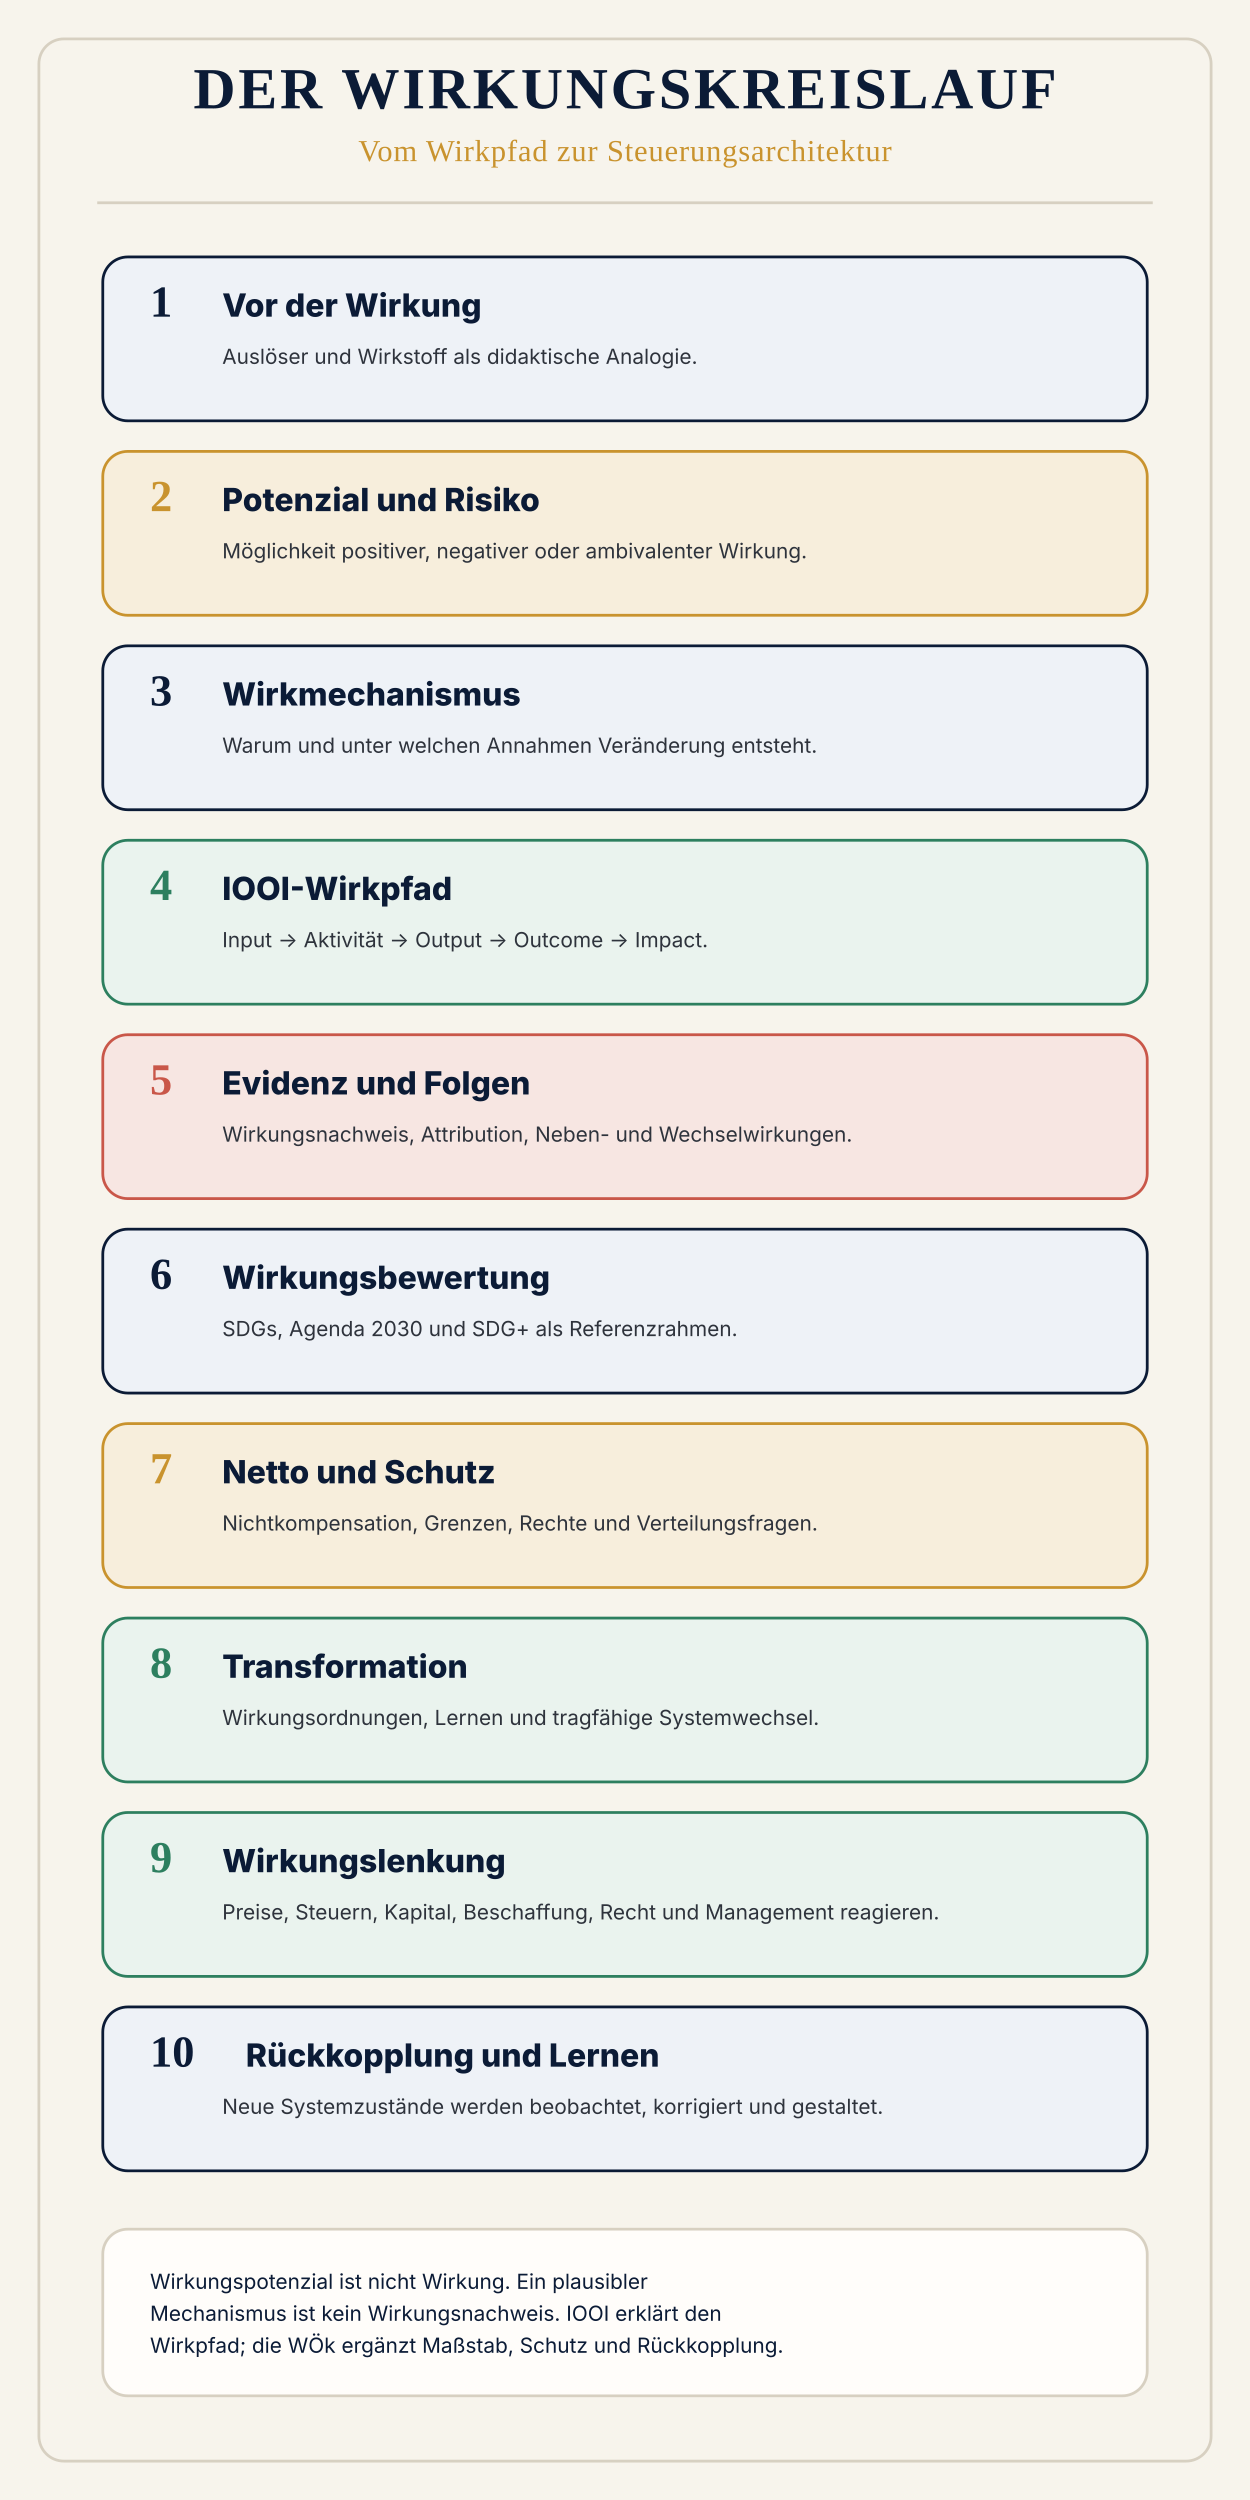
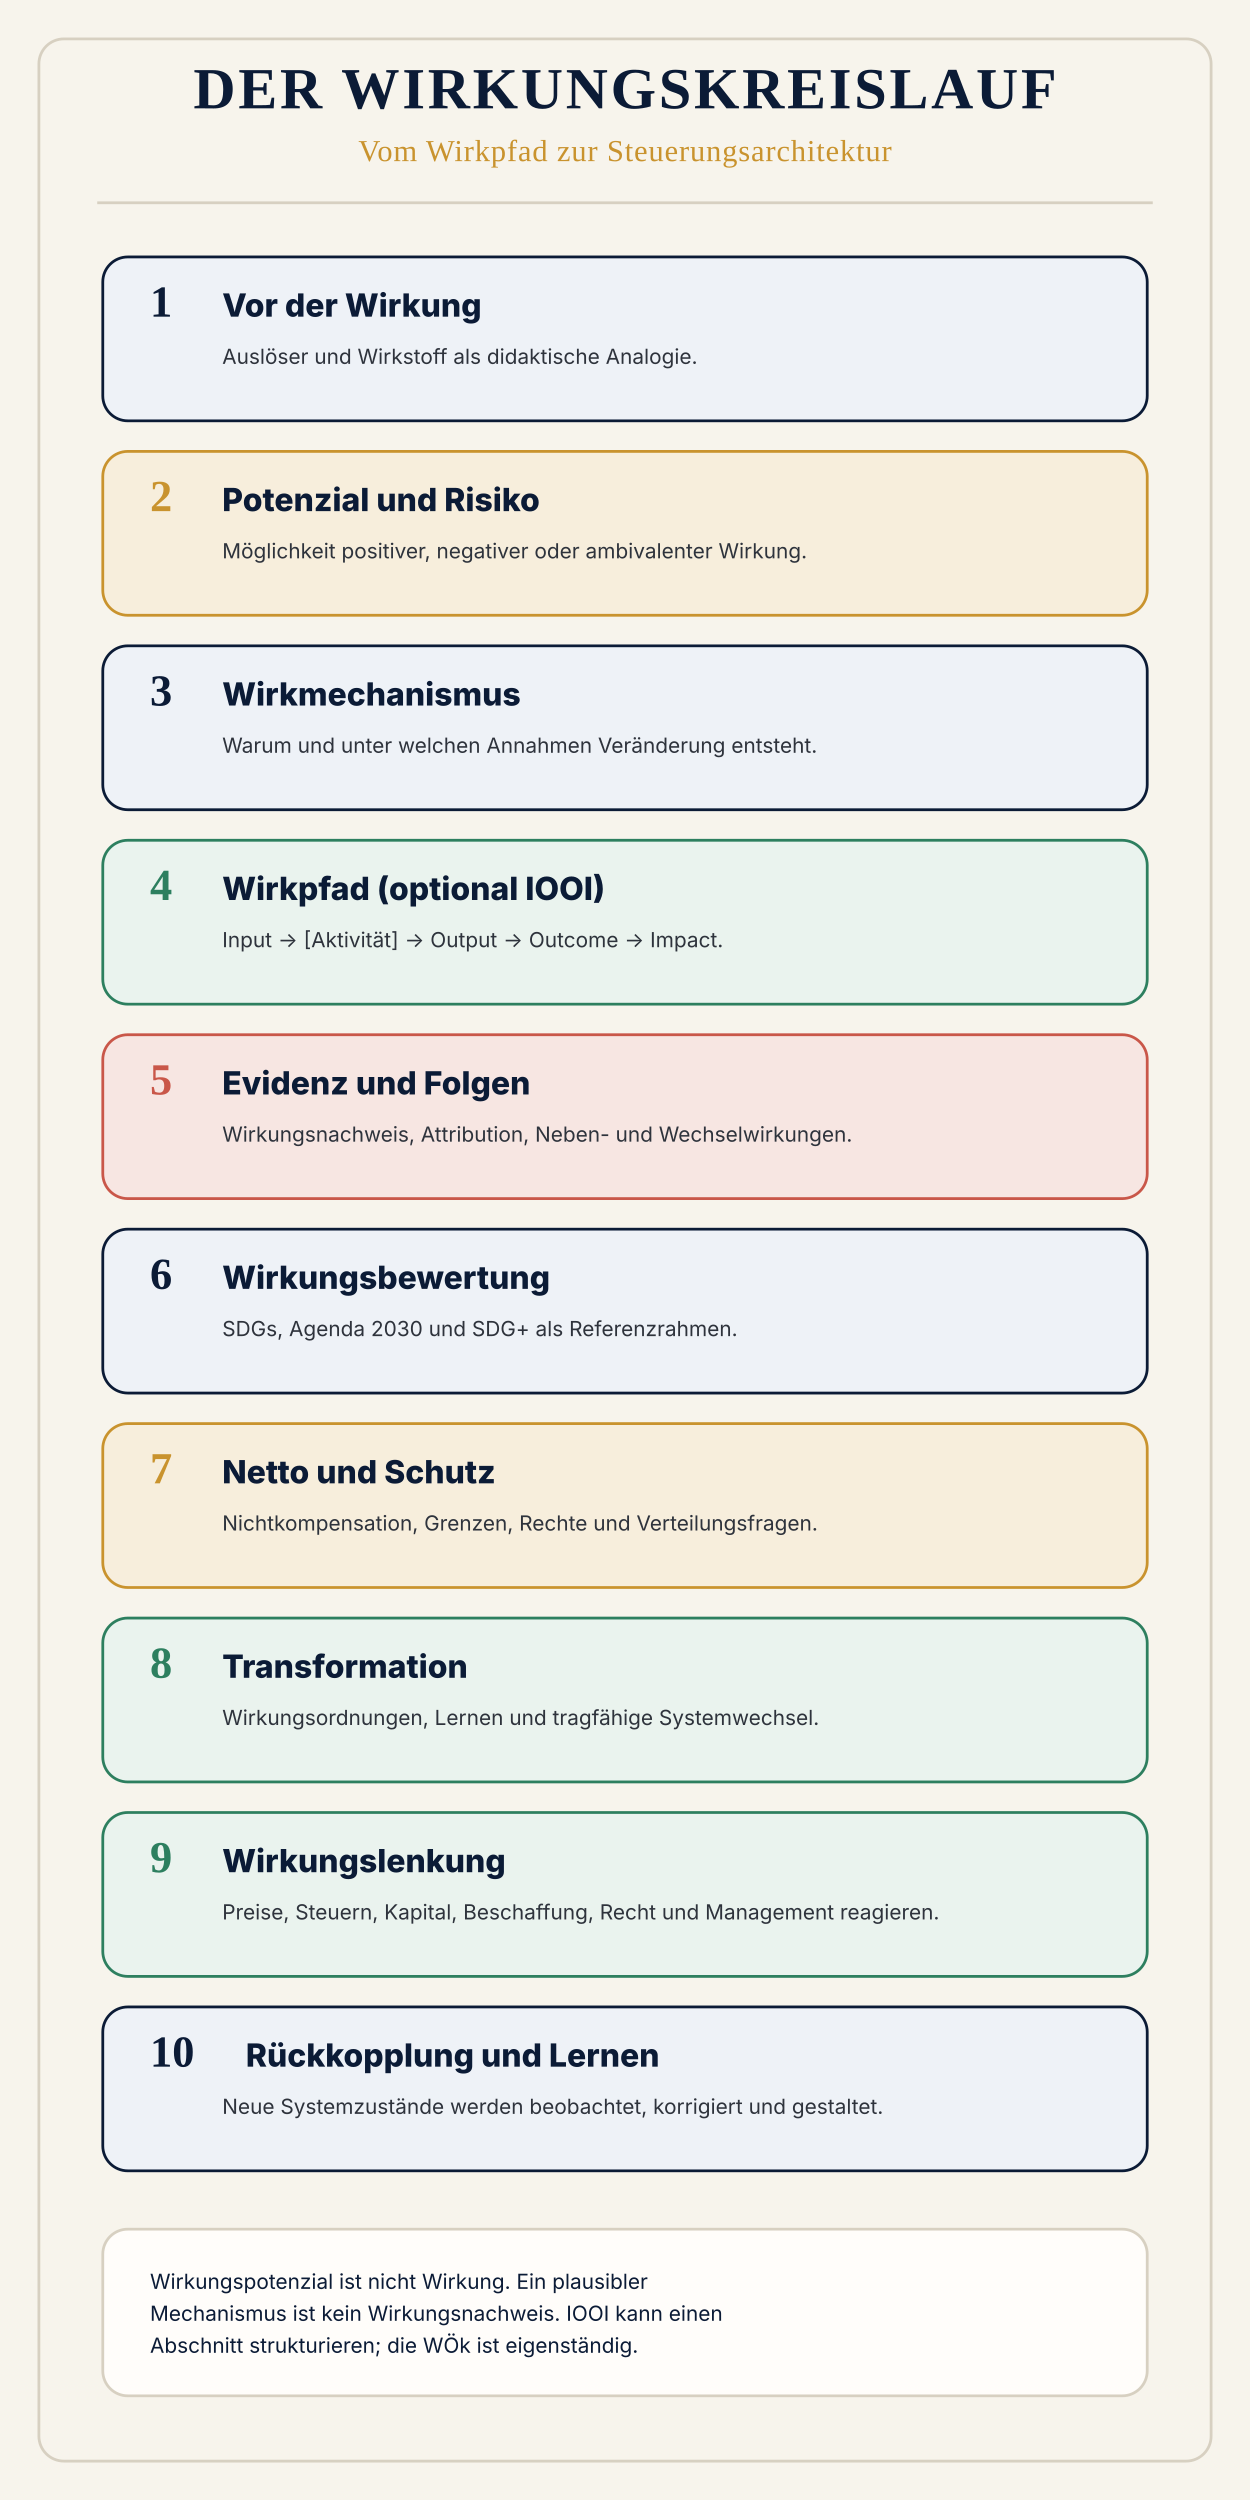
<svg xmlns="http://www.w3.org/2000/svg" width="900" height="1800" viewBox="0 0 900 1800" role="img" aria-labelledby="title desc">
  <defs>
    <style>.bg{fill:#F7F4EC}.navy{fill:#0B1B36}.green{fill:#2D7F5F}.gold{fill:#C9932E}.coral{fill:#C95749}.text{fill:#2E333C}.line{stroke:#D7D0C1;stroke-width:2;fill:none}.card{fill:#fffdfa;stroke:#D7D0C1;stroke-width:2}.softn{fill:#EEF2F7;stroke:#0B1B36;stroke-width:2}.softg{fill:#EAF3EE;stroke:#2D7F5F;stroke-width:2}.softo{fill:#F7EEDC;stroke:#C9932E;stroke-width:2}.softc{fill:#F7E6E2;stroke:#C95749;stroke-width:2}.title{font-family:Georgia,'Times New Roman',serif;font-size:42px;font-weight:700;letter-spacing:2px}.subtitle{font-family:Georgia,'Times New Roman',serif;font-size:22px;letter-spacing:.6px}.h{font-family:Inter,Arial,sans-serif;font-size:23px;font-weight:800}.small{font-family:Inter,Arial,sans-serif;font-size:15px}.num{font-family:Georgia,'Times New Roman',serif;font-size:32px;font-weight:700}</style>
  </defs>
  <rect class="bg" width="900" height="1800" />
  <rect x="28" y="28" width="844" height="1744" rx="18" fill="none" stroke="#D7D0C1" stroke-width="2" />
  <text x="450" y="78" class="title navy" text-anchor="middle">DER WIRKUNGSKREISLAUF</text>
  <text x="450" y="116" class="subtitle gold" text-anchor="middle">Vom Wirkpfad zur Steuerungsarchitektur</text>
  <line x1="70" y1="146" x2="830" y2="146" class="line" />
  <rect x="74" y="185" width="752" height="118" rx="18" class="softn" />
  <text x="108" y="228" class="num navy">1</text>
  <text x="160" y="228" class="h navy">Vor der Wirkung</text>
  <text x="160" y="262" class="small text">Auslöser und Wirkstoff als didaktische Analogie.</text>
  <rect x="74" y="325" width="752" height="118" rx="18" class="softo" />
  <text x="108" y="368" class="num gold">2</text>
  <text x="160" y="368" class="h navy">Potenzial und Risiko</text>
  <text x="160" y="402" class="small text">Möglichkeit positiver, negativer oder ambivalenter Wirkung.</text>
  <rect x="74" y="465" width="752" height="118" rx="18" class="softn" />
  <text x="108" y="508" class="num navy">3</text>
  <text x="160" y="508" class="h navy">Wirkmechanismus</text>
  <text x="160" y="542" class="small text">Warum und unter welchen Annahmen Veränderung entsteht.</text>
  <rect x="74" y="605" width="752" height="118" rx="18" class="softg" />
  <text x="108" y="648" class="num green">4</text>
-   <text x="160" y="648" class="h navy">IOOI-Wirkpfad</text>
-   <text x="160" y="682" class="small text">Input → Aktivität → Output → Outcome → Impact.</text>
+   <text x="160" y="648" class="h navy">Wirkpfad (optional IOOI)</text>
+   <text x="160" y="682" class="small text">Input → [Aktivität] → Output → Outcome → Impact.</text>
  <rect x="74" y="745" width="752" height="118" rx="18" class="softc" />
  <text x="108" y="788" class="num coral">5</text>
  <text x="160" y="788" class="h navy">Evidenz und Folgen</text>
  <text x="160" y="822" class="small text">Wirkungsnachweis, Attribution, Neben- und Wechselwirkungen.</text>
  <rect x="74" y="885" width="752" height="118" rx="18" class="softn" />
  <text x="108" y="928" class="num navy">6</text>
  <text x="160" y="928" class="h navy">Wirkungsbewertung</text>
  <text x="160" y="962" class="small text">SDGs, Agenda 2030 und SDG+ als Referenzrahmen.</text>
  <rect x="74" y="1025" width="752" height="118" rx="18" class="softo" />
  <text x="108" y="1068" class="num gold">7</text>
  <text x="160" y="1068" class="h navy">Netto und Schutz</text>
  <text x="160" y="1102" class="small text">Nichtkompensation, Grenzen, Rechte und Verteilungsfragen.</text>
  <rect x="74" y="1165" width="752" height="118" rx="18" class="softg" />
  <text x="108" y="1208" class="num green">8</text>
  <text x="160" y="1208" class="h navy">Transformation</text>
  <text x="160" y="1242" class="small text">Wirkungsordnungen, Lernen und tragfähige Systemwechsel.</text>
  <rect x="74" y="1305" width="752" height="118" rx="18" class="softg" />
  <text x="108" y="1348" class="num green">9</text>
  <text x="160" y="1348" class="h navy">Wirkungslenkung</text>
  <text x="160" y="1382" class="small text">Preise, Steuern, Kapital, Beschaffung, Recht und Management reagieren.</text>
  <rect x="74" y="1445" width="752" height="118" rx="18" class="softn" />
  <text x="108" y="1488" class="num navy">10</text>
  <text x="177" y="1488" class="h navy">Rückkopplung und Lernen</text>
  <text x="160" y="1522" class="small text">Neue Systemzustände werden beobachtet, korrigiert und gestaltet.</text>
  <rect x="74" y="1605" width="752" height="120" rx="18" class="card" />
  <text x="108" y="1648" class="small navy">Wirkungspotenzial ist nicht Wirkung. Ein plausibler</text>
-   <text x="108" y="1671" class="small navy">Mechanismus ist kein Wirkungsnachweis. IOOI erklärt den</text>
-   <text x="108" y="1694" class="small navy">Wirkpfad; die WÖk ergänzt Maßstab, Schutz und Rückkopplung.</text>
+   <text x="108" y="1671" class="small navy">Mechanismus ist kein Wirkungsnachweis. IOOI kann einen</text>
+   <text x="108" y="1694" class="small navy">Abschnitt strukturieren; die WÖk ist eigenständig.</text>
</svg>
